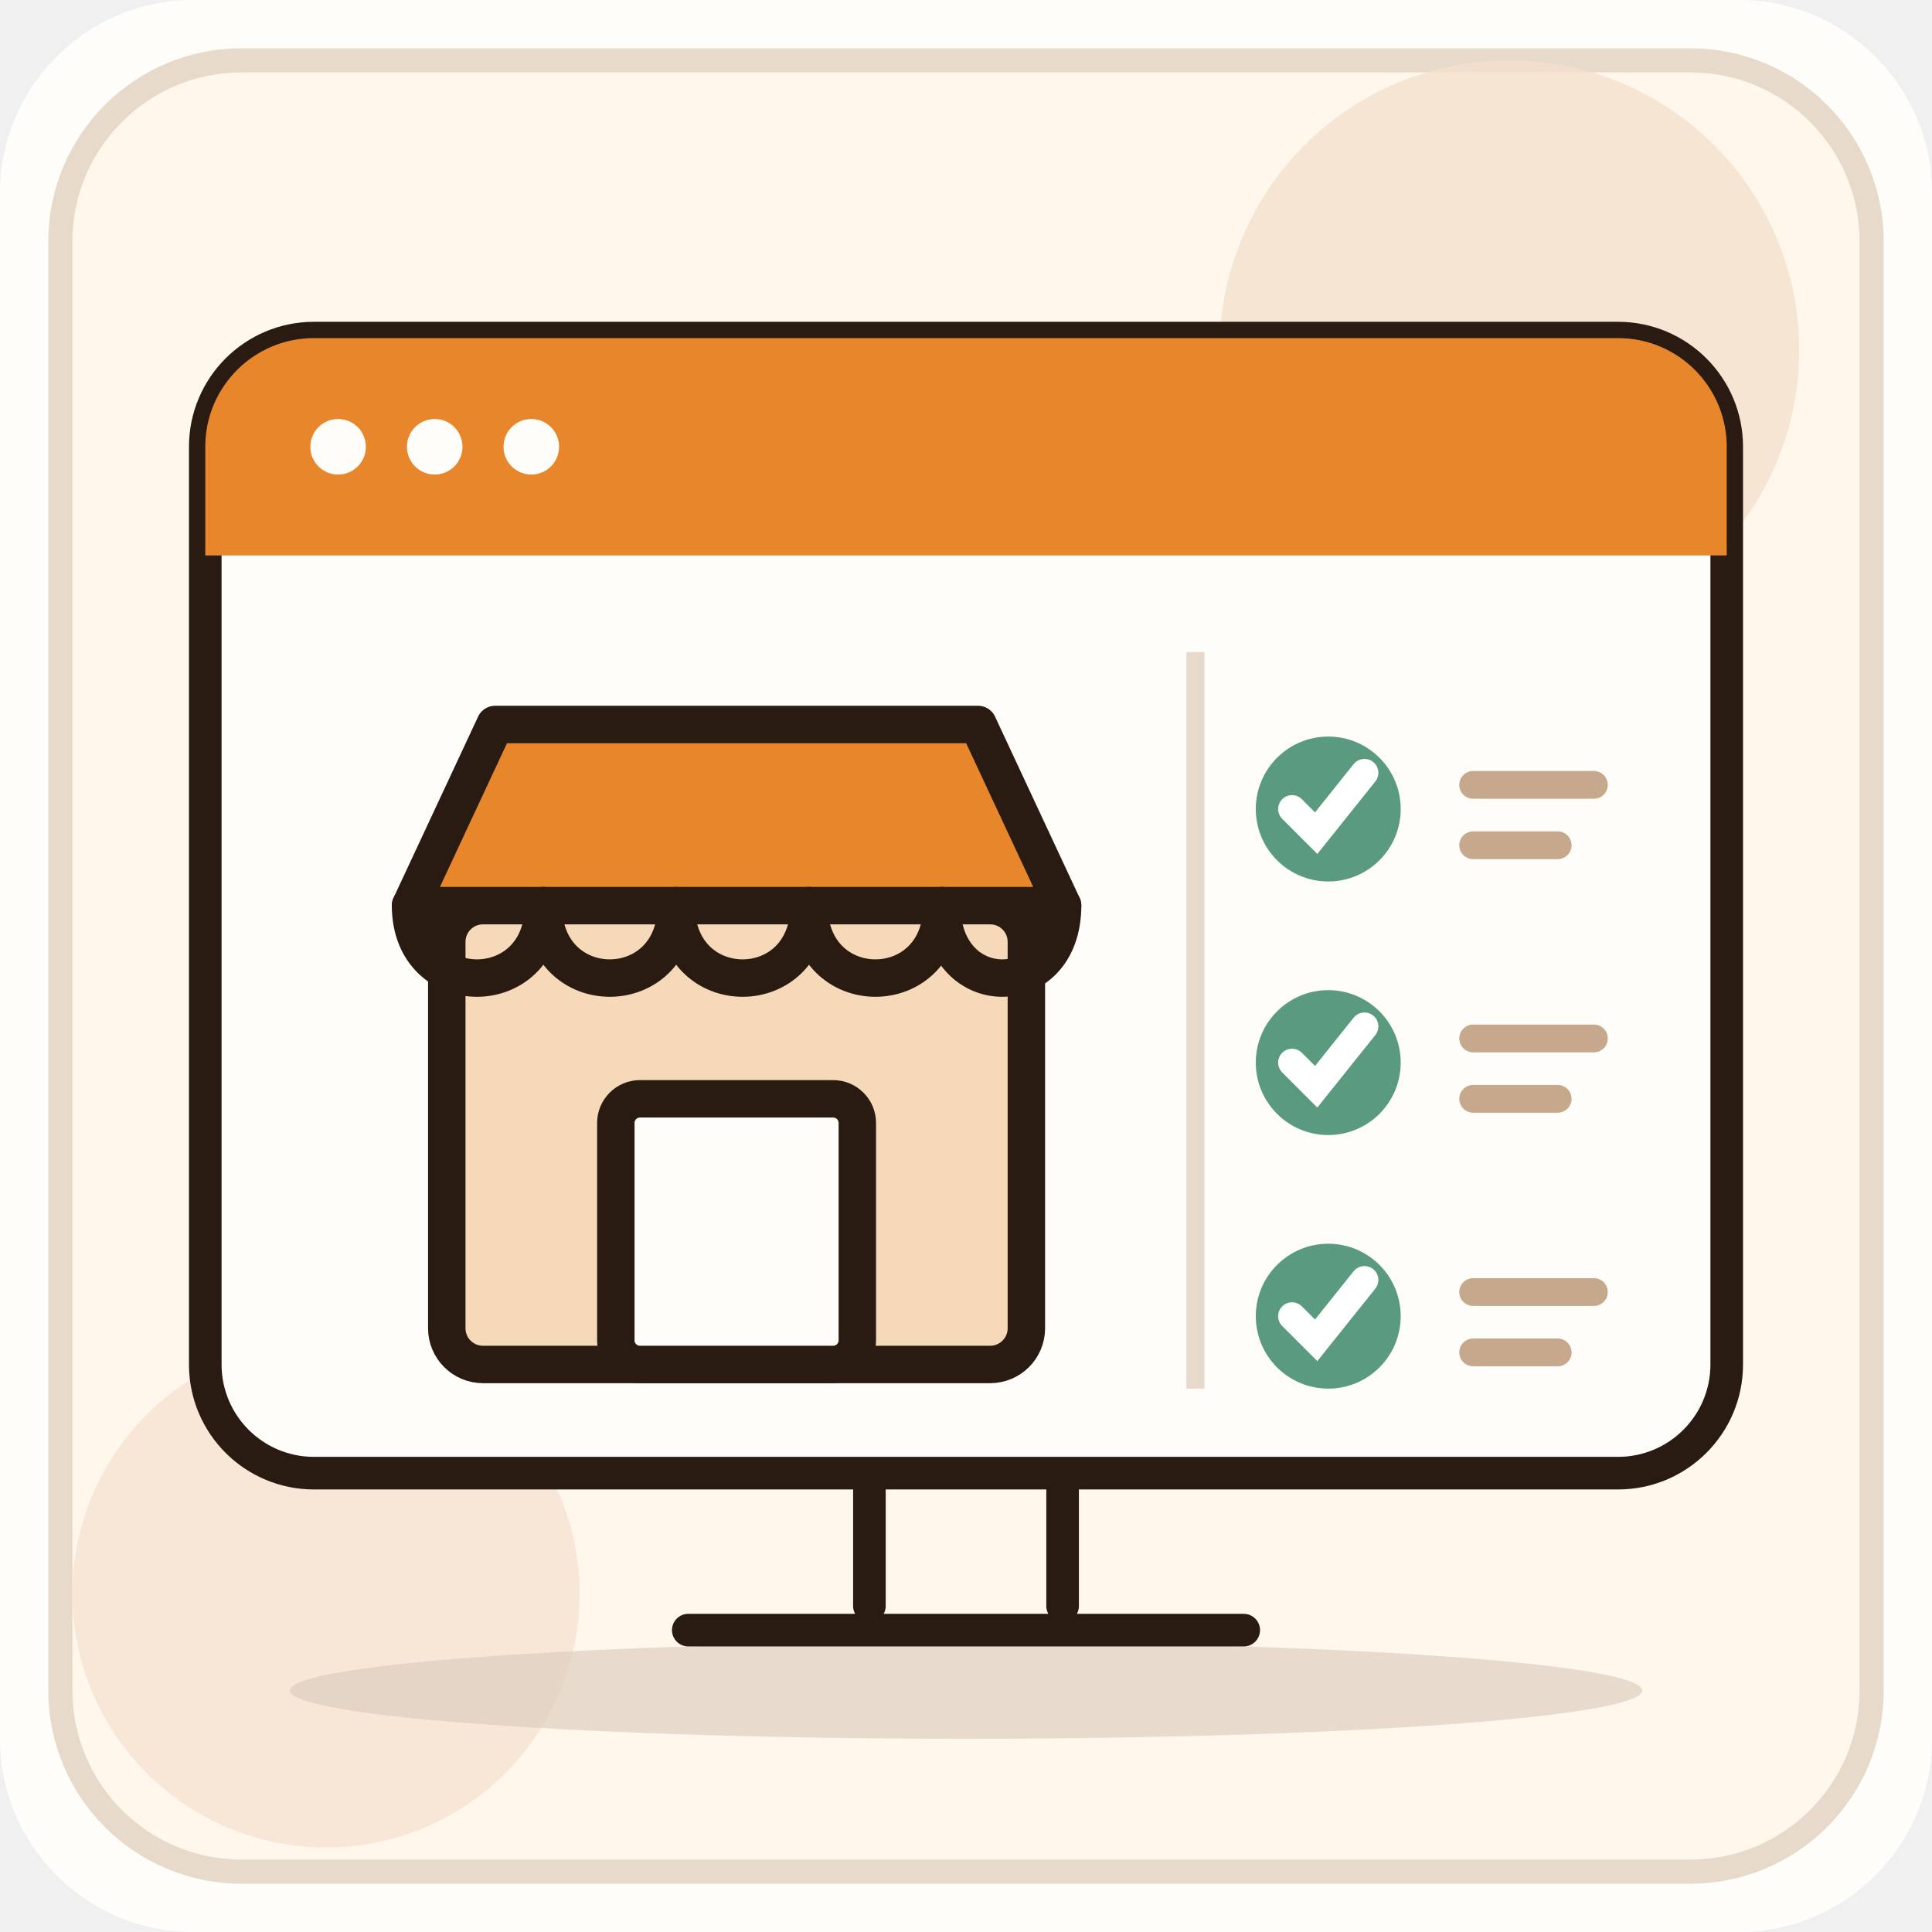
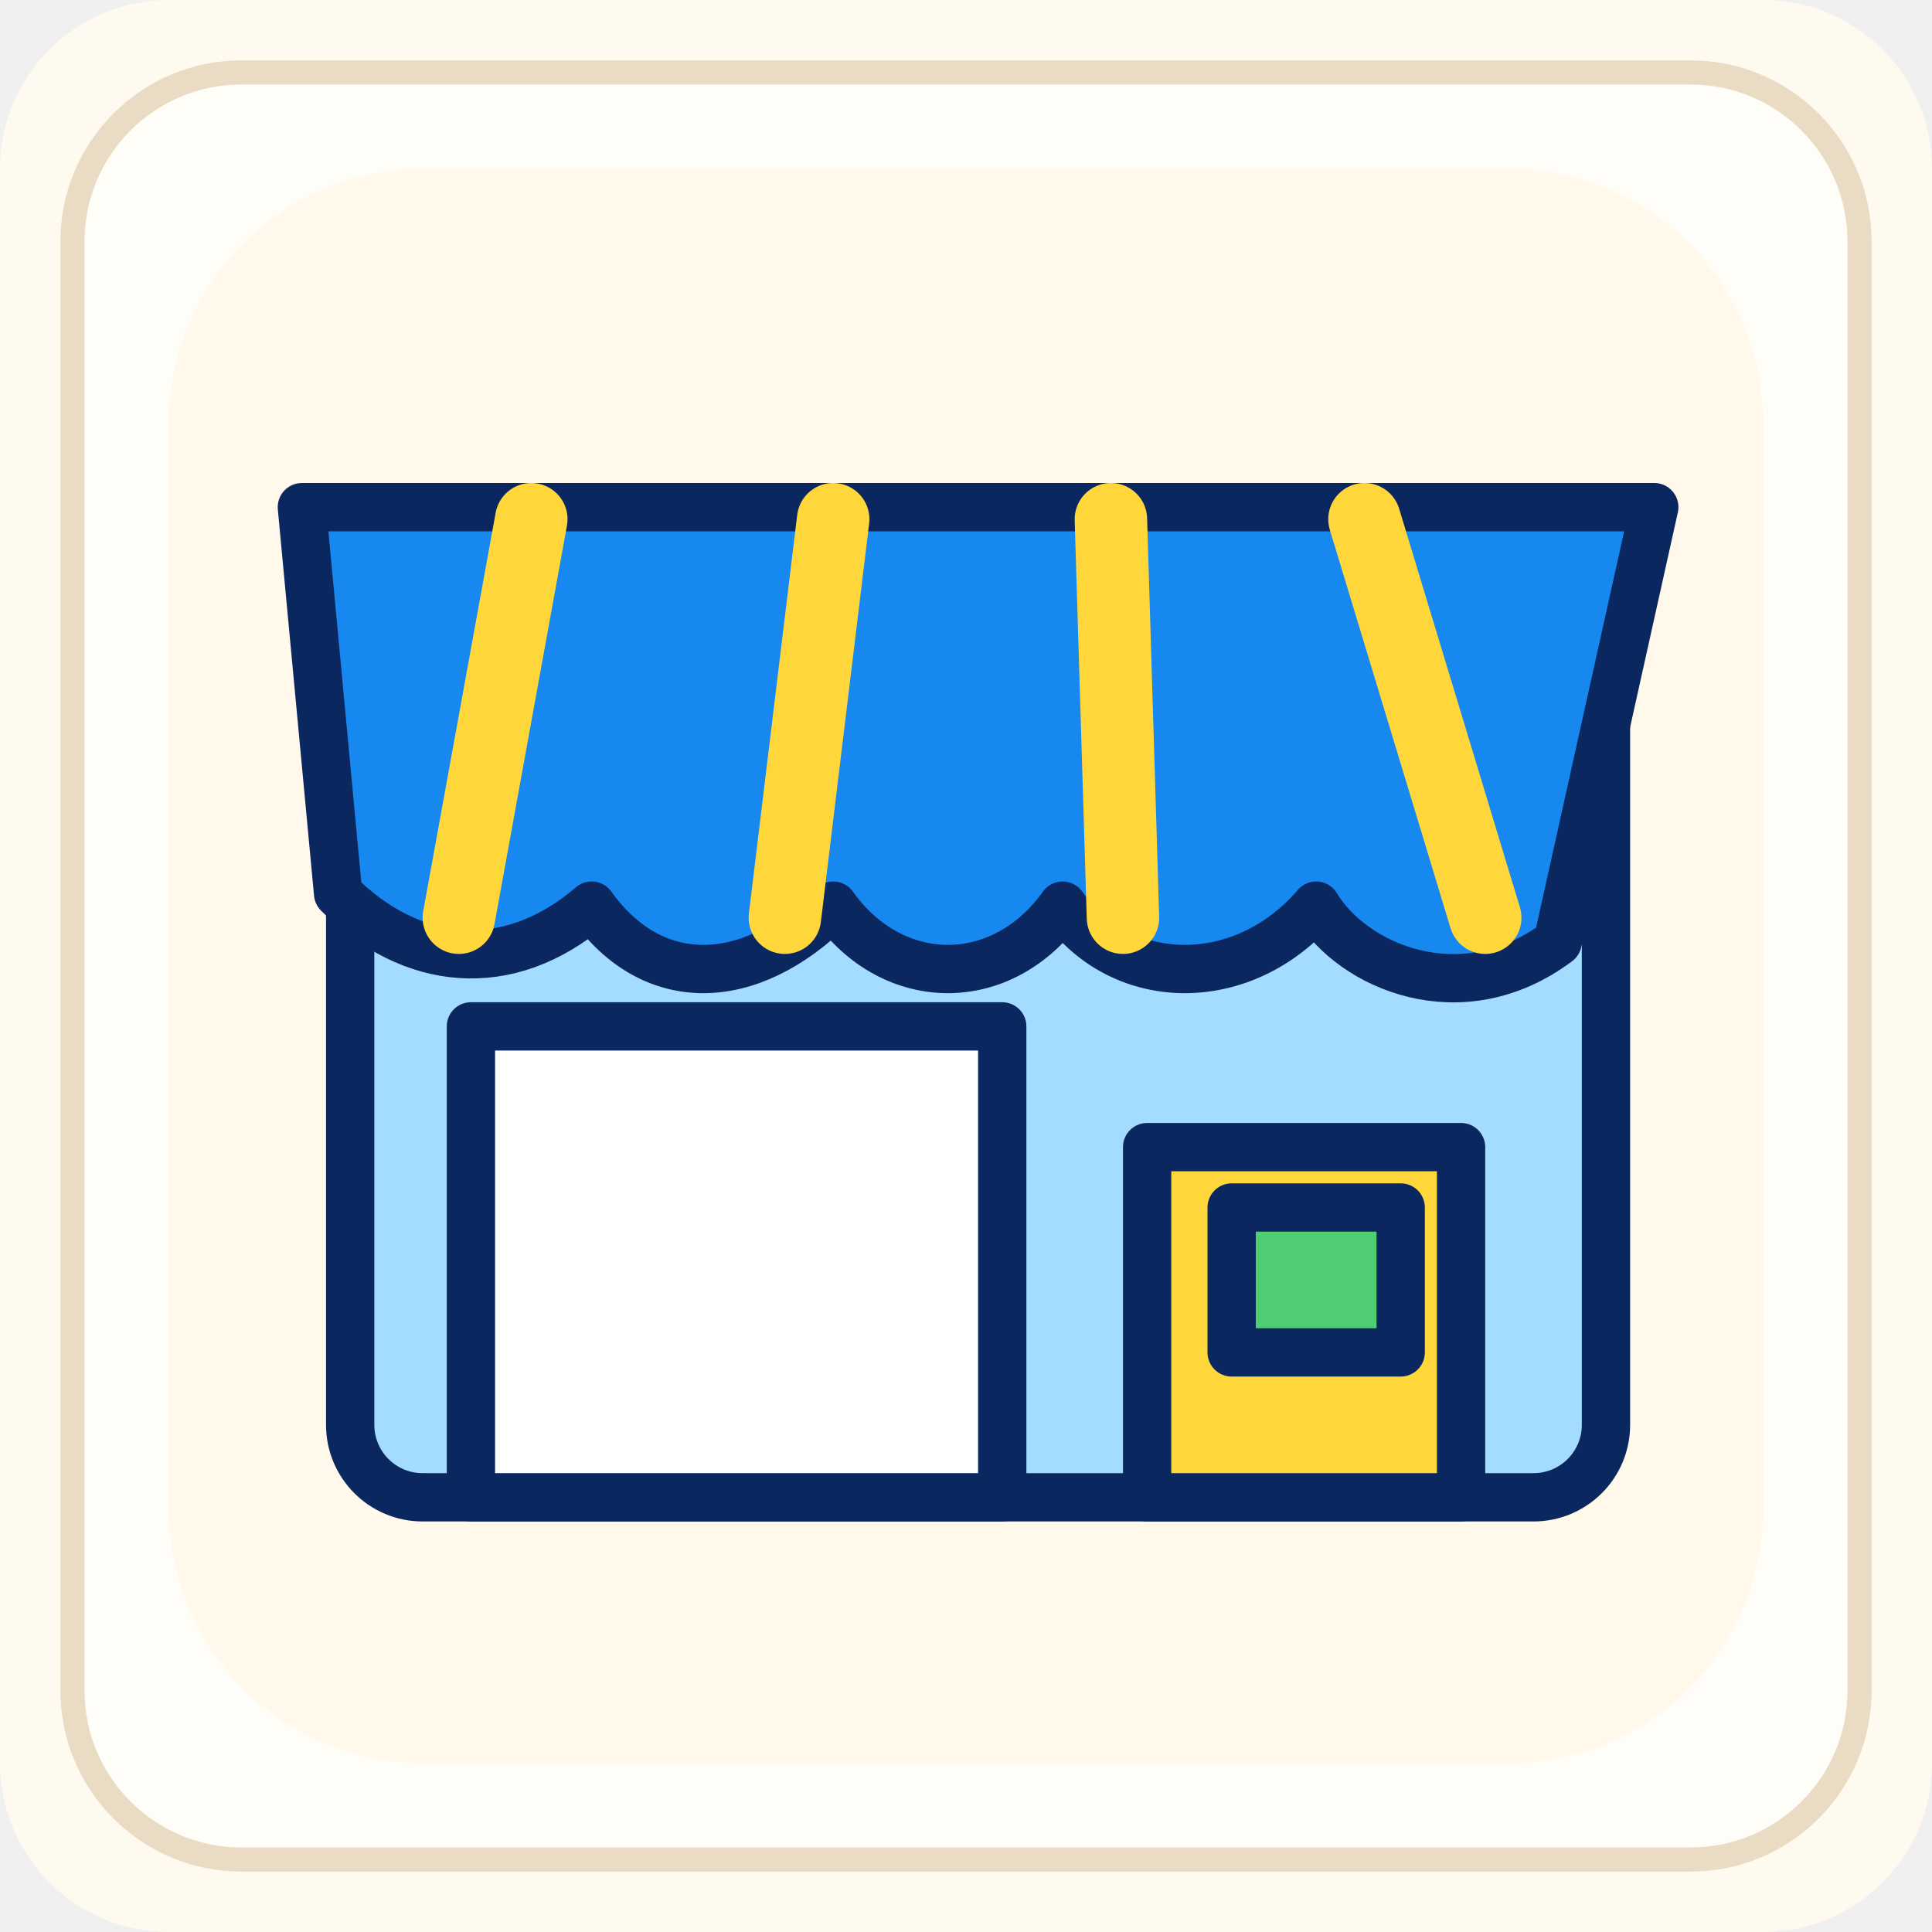
<svg xmlns="http://www.w3.org/2000/svg" width="160" height="160" viewBox="0 0 160 160" aria-hidden="true">
-   <rect width="160" height="160" rx="16" fill="#FFFDF9" />
-   <rect x="5" y="5" width="150" height="150" rx="15" fill="#FFF6EC" stroke="#E8DACB" stroke-width="2" />
-   <circle cx="125" cy="29" r="24" fill="#F4DFCC" opacity=".75" />
-   <circle cx="27" cy="132" r="21" fill="#F4DFCC" opacity=".65" />
-   <ellipse cx="80" cy="140" rx="56" ry="4" fill="#D9CABB" opacity=".6" />
-   <rect x="17" y="28" width="126" height="94" rx="9" fill="#FFFDF9" stroke="#2A1B12" stroke-width="2.7" />
-   <path d="M26 28H134a9 9 0 0 1 9 9v9H17v-9a9 9 0 0 1 9-9Z" fill="#E8862B" />
-   <circle cx="28" cy="37" r="2.3" fill="#FFFDF9" />
-   <circle cx="36" cy="37" r="2.3" fill="#FFFDF9" />
-   <circle cx="44" cy="37" r="2.3" fill="#FFFDF9" />
-   <g transform="translate(27 53)" stroke="#2A1B12" stroke-width="3.1" stroke-linecap="round" stroke-linejoin="round">
-     <rect x="10" y="22" width="48" height="38" rx="3" fill="#F5D9B8" />
-     <path d="M7 22 14 7h40l7 15H7Z" fill="#E8862B" />
-     <path d="M7 22c0 8 11 8 11 0 0 8 11 8 11 0 0 8 11 8 11 0 0 8 11 8 11 0 0 8 10 8 10 0" fill="none" />
-     <rect x="24" y="38" width="20" height="22" rx="2" fill="#FFFDF9" />
+   <rect width="160" height="160" rx="14" fill="#FFFAF0" />
+   <rect x="6" y="6" width="148" height="148" rx="14" fill="#FFFDF7" stroke="#EADCC4" stroke-width="2" />
+   <rect x="14" y="14" width="132" height="132" rx="21" fill="#FFF7E5" opacity=".7" />
+   <g stroke="#0B2760" stroke-width="4" stroke-linejoin="round" stroke-linecap="round">
+     <rect x="29" y="54" width="104" height="70" rx="6" fill="#A4DCFF" />
+     <rect x="39" y="85" width="44" height="39" fill="#FFFFFF" />
+     <rect x="95" y="95" width="26" height="29" fill="#FFD73B" />
+     <path d="M25 42h112l-8 36c-8 6-17 2-20-3-6 7-16 7-21 0-5 7-14 7-19 0-7 7-15 7-20 0-7 6-15 5-21-1Z" fill="#1688EF" />
+     <path d="M44 43 38 76M69 43 65 76M92 43l1 33m20-33 10 33" fill="none" stroke="#FFD73B" stroke-width="6" />
+     <rect x="102" y="100" width="14" height="12" fill="#4FCD72" />
  </g>
-   <path d="M99 54v61" stroke="#E8DACB" stroke-width="1.5" />
-   <g stroke-width="2.3" stroke-linecap="round" fill="none">
-     <circle cx="110" cy="67" r="6" fill="#5A9B80" stroke="none" />
-     <path d="m107 67 2 2 4-5" stroke="#fff" />
-     <path d="M122 65h10M122 70h7" stroke="#C6A98D" />
-     <circle cx="110" cy="88" r="6" fill="#5A9B80" stroke="none" />
-     <path d="m107 88 2 2 4-5" stroke="#fff" />
-     <path d="M122 86h10M122 91h7" stroke="#C6A98D" />
-     <circle cx="110" cy="109" r="6" fill="#5A9B80" stroke="none" />
-     <path d="m107 109 2 2 4-5" stroke="#fff" />
-     <path d="M122 107h10M122 112h7" stroke="#C6A98D" />
-   </g>
-   <path d="M72 123v10m16-10v10M57 135h46" stroke="#2A1B12" stroke-width="2.7" fill="none" stroke-linecap="round" />
</svg>
